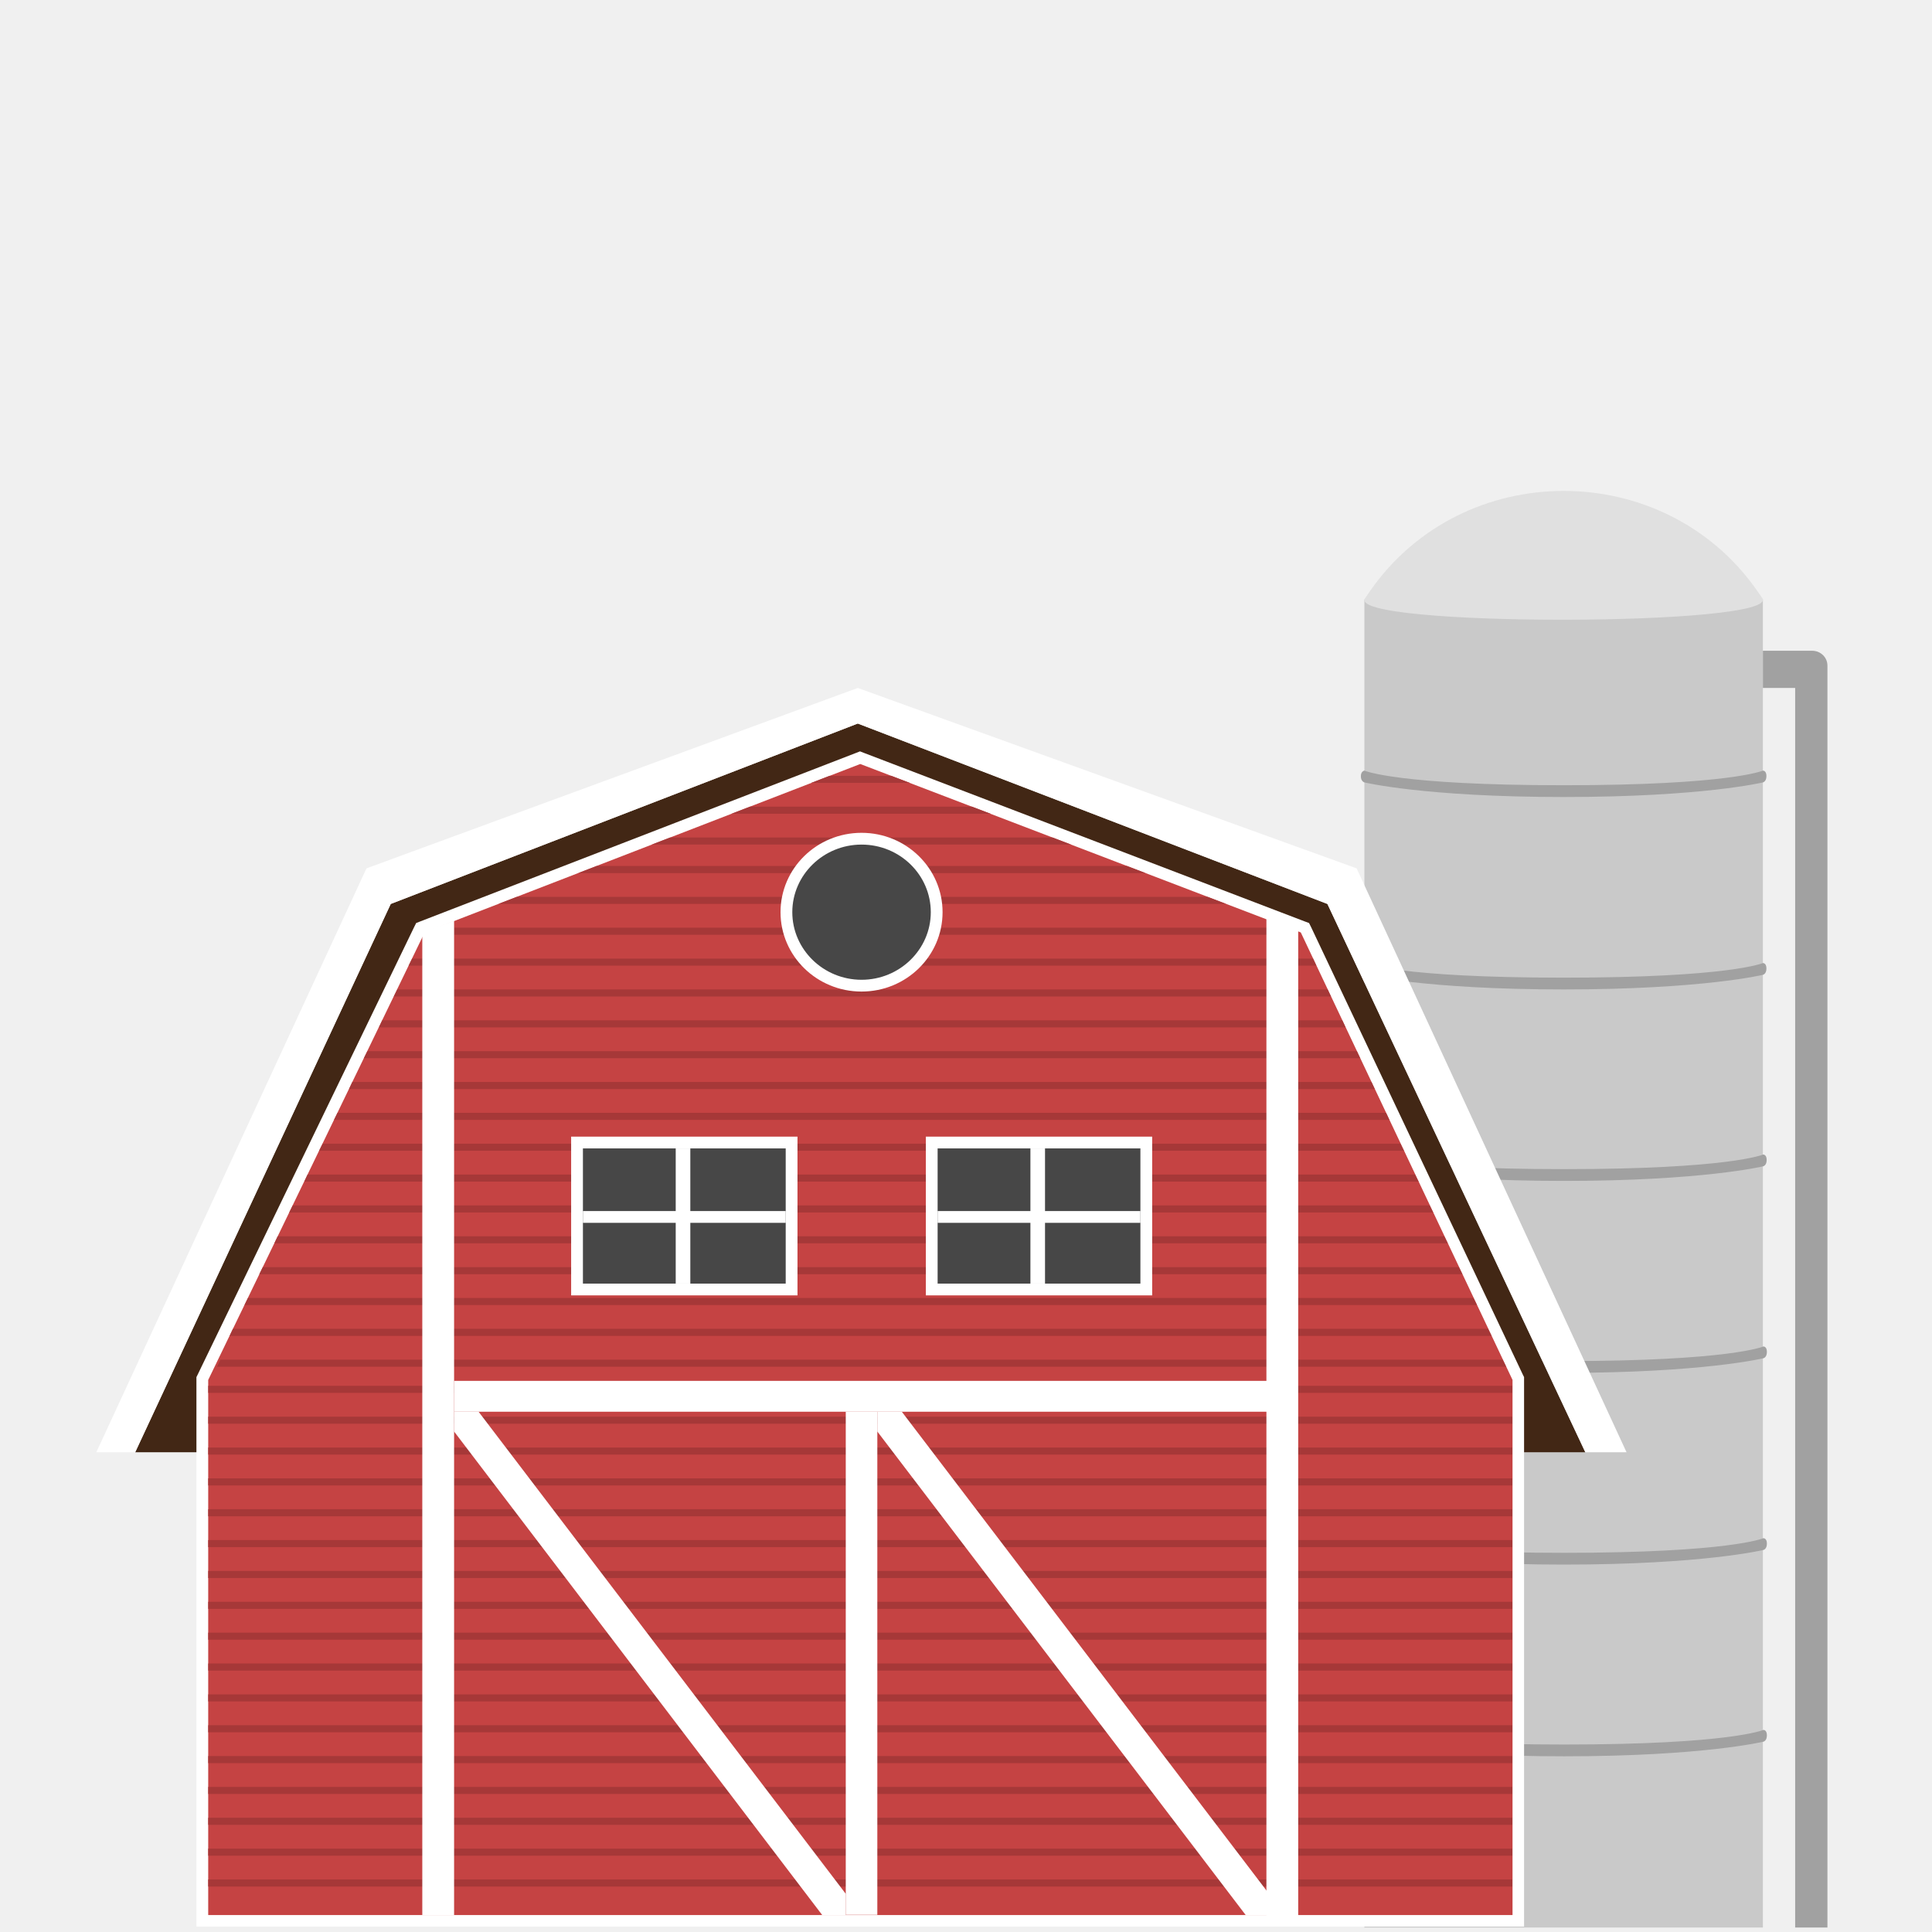
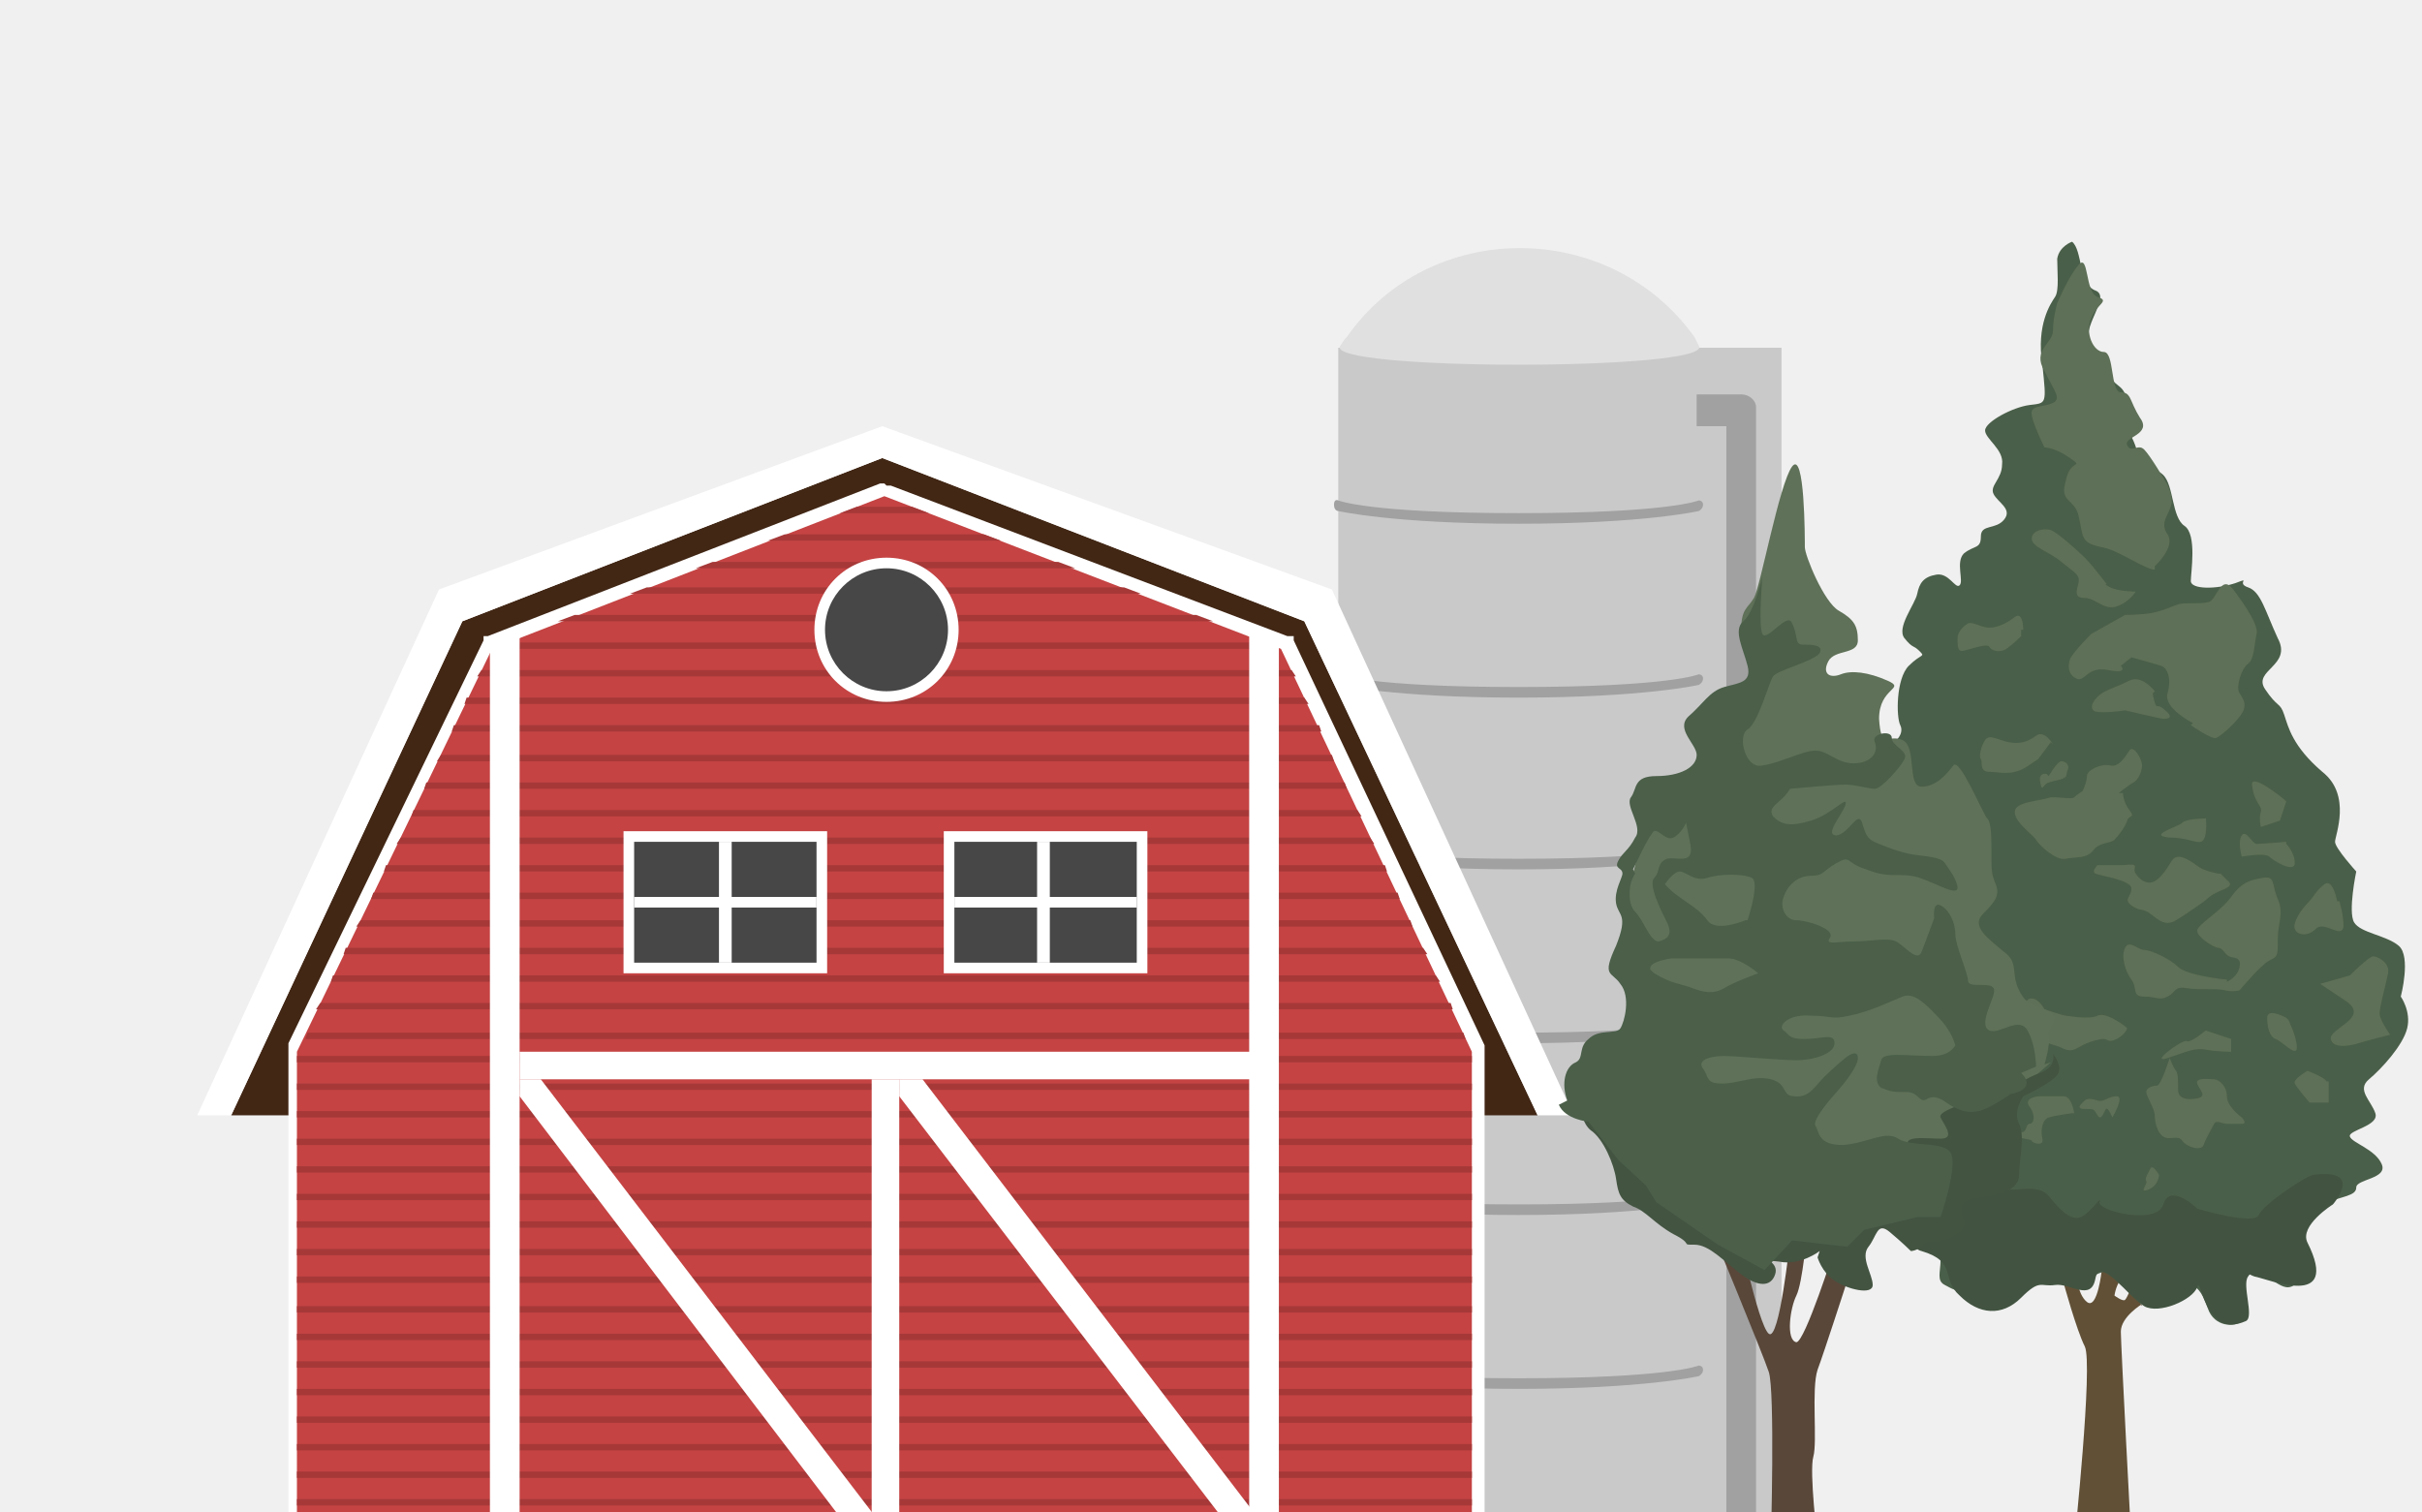
- <svg xmlns="http://www.w3.org/2000/svg" id="Various" viewBox="0 0 82.03 82.03">
+ <svg xmlns="http://www.w3.org/2000/svg" id="Livello_1" data-name="Livello 1" version="1.1" viewBox="0 0 114.2 71.3">
  <defs>
-     <style>.cls-1{fill:#fff;}.cls-2{fill:#a1a1a1;}.cls-3{fill:#a63838;}.cls-4{fill:#c9c9c9;}.cls-5{fill:#c54343;}.cls-6{fill:#e0e0e0;}.cls-7{fill:#422715;}.cls-8{fill:#474747;}</style>
+     <style>
+       .cls-1 {
+         fill: #422715;
+       }
+ 
+       .cls-1, .cls-2, .cls-3, .cls-4, .cls-5, .cls-6, .cls-7, .cls-8, .cls-9, .cls-10, .cls-11, .cls-12, .cls-13, .cls-14, .cls-15, .cls-16 {
+         stroke-width: 0px;
+       }
+ 
+       .cls-2 {
+         fill: #474747;
+       }
+ 
+       .cls-3 {
+         fill: #c9c9c9;
+       }
+ 
+       .cls-4 {
+         fill: #615036;
+       }
+ 
+       .cls-5 {
+         fill: #4a5f49;
+       }
+ 
+       .cls-6 {
+         fill: #e0e0e0;
+       }
+ 
+       .cls-7 {
+         fill: #435441;
+       }
+ 
+       .cls-8 {
+         fill: #425441;
+       }
+ 
+       .cls-9 {
+         fill: #a1a1a1;
+       }
+ 
+       .cls-10 {
+         fill: #5f7158;
+       }
+ 
+       .cls-11 {
+         fill: #c54343;
+       }
+ 
+       .cls-12 {
+         fill: #594739;
+       }
+ 
+       .cls-13 {
+         fill: #5e7057;
+       }
+ 
+       .cls-14 {
+         fill: #a63838;
+       }
+ 
+       .cls-15 {
+         fill: #fff;
+       }
+ 
+       .cls-16 {
+         fill: #4b5f49;
+       }
+     </style>
  </defs>
-   <g id="ic_farm">
+   <g id="ic_farm" data-name="ic farm">
    <g>
-       <rect class="cls-4" x="57.93" y="25.45" width="16.92" height="56.39" />
-       <path class="cls-6" d="M58.18,25.08l-.22,.32c-.86,1.23,17.73,1.21,16.86-.01l-.25-.36c-3.96-5.6-12.46-5.58-16.39,.05Z" />
-       <path class="cls-2" d="M57.93,32.72s1.42,.62,8.46,.62,8.46-.62,8.46-.62c0,0,.15-.01,.15,.23s-.15,.27-.15,.27c0,0-2.56,.62-8.46,.62s-8.46-.62-8.46-.62c0,0-.15-.04-.15-.26s.15-.24,.15-.24Z" />
-       <path class="cls-2" d="M57.93,40.89s1.42,.62,8.46,.62,8.46-.62,8.46-.62c0,0,.15-.01,.15,.23s-.15,.27-.15,.27c0,0-2.56,.62-8.46,.62s-8.46-.62-8.46-.62c0,0-.15-.04-.15-.26s.15-.24,.15-.24Z" />
-       <path class="cls-2" d="M57.94,49.02s1.42,.62,8.46,.62,8.46-.62,8.46-.62c0,0,.15-.01,.15,.23s-.15,.27-.15,.27c0,0-2.56,.62-8.46,.62s-8.46-.62-8.46-.62c0,0-.15-.04-.15-.26s.15-.24,.15-.24Z" />
-       <path class="cls-2" d="M57.95,57.17s1.42,.62,8.46,.62,8.46-.62,8.46-.62c0,0,.15-.01,.15,.23s-.15,.27-.15,.27c0,0-2.56,.62-8.46,.62s-8.46-.62-8.46-.62c0,0-.15-.04-.15-.26s.15-.24,.15-.24Z" />
-       <path class="cls-2" d="M57.95,65.31s1.42,.62,8.46,.62,8.46-.62,8.46-.62c0,0,.15-.01,.15,.23s-.15,.27-.15,.27c0,0-2.56,.62-8.46,.62s-8.46-.62-8.46-.62c0,0-.15-.04-.15-.26s.15-.24,.15-.24Z" />
-       <path class="cls-2" d="M57.95,73.45s1.42,.62,8.46,.62,8.46-.62,8.46-.62c0,0,.15-.01,.15,.23s-.15,.27-.15,.27c0,0-2.56,.62-8.46,.62s-8.46-.62-8.46-.62c0,0-.15-.04-.15-.26s.15-.24,.15-.24Z" />
+       <rect class="cls-3" x="63.1" y="16.4" width="20.9" height="60.4" />
+       <path class="cls-6" d="M63.4,16l-.2.3c-.9,1.2,17.7,1.2,16.9,0l-.2-.4c-4-5.6-12.5-5.6-16.4,0Z" />
+       <path class="cls-9" d="M63.1,23.6s1.4.6,8.5.6,8.5-.6,8.5-.6c0,0,.2,0,.2.2s-.2.3-.2.3c0,0-2.6.6-8.5.6s-8.5-.6-8.5-.6c0,0-.2,0-.2-.3s.2-.2.2-.2Z" />
+       <path class="cls-9" d="M63.1,31.8s1.4.6,8.5.6,8.5-.6,8.5-.6c0,0,.2,0,.2.2s-.2.3-.2.3c0,0-2.6.6-8.5.6s-8.5-.6-8.5-.6c0,0-.2,0-.2-.3s.2-.2.2-.2Z" />
+       <path class="cls-9" d="M63.1,39.9s1.4.6,8.5.6,8.5-.6,8.5-.6c0,0,.2,0,.2.2s-.2.3-.2.3c0,0-2.6.6-8.5.6s-8.5-.6-8.5-.6c0,0-.2,0-.2-.3s.2-.2.1-.2Z" />
+       <path class="cls-9" d="M63.1,48.1s1.4.6,8.5.6,8.5-.6,8.5-.6c0,0,.2,0,.2.2s-.2.3-.2.3c0,0-2.6.6-8.5.6s-8.5-.6-8.5-.6c0,0-.2,0-.2-.3s.2-.2.1-.2Z" />
+       <path class="cls-9" d="M63.1,56.2s1.4.6,8.5.6,8.5-.6,8.5-.6c0,0,.2,0,.2.2s-.2.3-.2.3c0,0-2.6.6-8.5.6s-8.5-.6-8.5-.6c0,0-.2,0-.2-.3s.2-.2.1-.2Z" />
+       <path class="cls-9" d="M63.1,64.4s1.4.6,8.5.6,8.5-.6,8.5-.6c0,0,.2,0,.2.2s-.2.3-.2.3c0,0-2.6.6-8.5.6s-8.5-.6-8.5-.6c0,0-.2,0-.2-.3s.2-.2.1-.2Z" />
    </g>
-     <polygon class="cls-7" points="5.74 61.66 8.74 61.66 8.74 58.59 17.93 39.59 36.42 32.44 55.12 39.59 64.11 58.59 64.11 61.66 67.31 61.66 56.36 38.38 36.42 30.72 16.59 38.38 5.74 61.66" />
+     <polygon class="cls-1" points="10.9 52.6 13.9 52.6 13.9 49.5 23.1 30.5 41.6 23.4 60.3 30.5 69.3 49.5 69.3 52.6 72.5 52.6 61.5 29.3 41.6 21.6 21.8 29.3 10.9 52.6" />
    <g>
-       <polygon class="cls-5" points="8.59 81.56 8.59 58.53 17.85 39.39 36.53 32.17 55.41 39.39 64.46 58.53 64.46 81.56 8.59 81.56" />
-       <path class="cls-1" d="M36.53,32.44l18.7,7.15,8.99,19v22.72H8.84v-22.72l9.19-19,18.49-7.15m0-.54l-.18,.07-18.49,7.15-.18,.07-.09,.18-9.19,19-.05,.1v23.33h56.37v-23.33l-.05-.1-8.99-19-.09-.18-.19-.07-18.7-7.15-.18-.07h0Z" />
+       <polygon class="cls-11" points="13.8 72.5 13.8 49.5 23 30.3 41.7 23.1 60.6 30.3 69.6 49.5 69.6 72.5 13.8 72.5" />
+       <path class="cls-15" d="M41.7,23.4l18.7,7.2,9,19v22.7H14v-22.7l9.2-19,18.5-7.2M41.7,22.8h-.2c0,0-18.5,7.2-18.5,7.2h-.2c0,0,0,.2,0,.2l-9.2,19h0v23.4h56.4v-23.3h0c0,0-9-19.1-9-19.1v-.2c0,0-.3,0-.3,0l-18.7-7.1h-.2c0,0,0,0,0,0Z" />
    </g>
    <g>
-       <polygon class="cls-3" points="64.21 79.8 17.93 79.8 8.84 79.8 8.84 80.1 17.93 80.1 64.21 80.1 64.21 79.8" />
-       <polygon class="cls-3" points="64.21 78.49 17.93 78.49 8.84 78.49 8.84 78.79 17.93 78.79 64.21 78.79 64.21 78.49" />
-       <polygon class="cls-3" points="64.21 77.18 17.93 77.18 8.84 77.18 8.84 77.48 17.93 77.48 64.21 77.48 64.21 77.18" />
-       <polygon class="cls-3" points="64.21 75.87 17.93 75.87 8.84 75.87 8.84 76.17 17.93 76.17 64.21 76.17 64.21 75.87" />
-       <polygon class="cls-3" points="64.21 74.56 17.93 74.56 8.84 74.56 8.84 74.86 17.93 74.86 64.21 74.86 64.21 74.56" />
-       <polygon class="cls-3" points="64.21 73.25 17.93 73.25 8.84 73.25 8.84 73.55 17.93 73.55 64.21 73.55 64.21 73.25" />
-       <polygon class="cls-3" points="64.21 71.94 17.93 71.94 8.84 71.94 8.84 72.24 17.93 72.24 64.21 72.24 64.21 71.94" />
-       <polygon class="cls-3" points="64.21 70.63 17.93 70.63 8.84 70.63 8.84 70.93 17.93 70.93 64.21 70.93 64.21 70.63" />
-       <polygon class="cls-3" points="64.21 69.32 17.93 69.32 8.84 69.32 8.84 69.62 17.93 69.62 64.21 69.62 64.21 69.32" />
-       <polygon class="cls-3" points="64.21 68.01 17.93 68.01 8.84 68.01 8.84 68.31 17.93 68.31 64.21 68.31 64.21 68.01" />
-       <polygon class="cls-3" points="64.21 66.7 17.93 66.7 8.84 66.7 8.84 67 17.93 67 64.21 67 64.21 66.7" />
-       <polygon class="cls-3" points="64.21 65.39 17.93 65.39 8.84 65.39 8.84 65.69 17.93 65.69 64.21 65.69 64.21 65.39" />
-       <polygon class="cls-3" points="64.21 64.08 17.93 64.08 8.84 64.08 8.84 64.38 17.93 64.38 64.21 64.38 64.21 64.08" />
-       <polygon class="cls-3" points="64.21 62.77 17.93 62.77 8.84 62.77 8.84 63.07 17.93 63.07 64.21 63.07 64.21 62.77" />
-       <polygon class="cls-3" points="64.21 61.46 17.93 61.46 8.84 61.46 8.84 61.76 17.93 61.76 64.21 61.76 64.21 61.46" />
-       <polygon class="cls-3" points="64.21 60.15 17.93 60.15 8.84 60.15 8.84 60.45 17.93 60.45 64.21 60.45 64.21 60.15" />
-       <polygon class="cls-3" points="64.21 58.84 17.93 58.84 8.84 58.84 8.84 59.14 17.93 59.14 64.21 59.14 64.21 58.84" />
-       <polygon class="cls-3" points="63.8 57.73 17.93 57.73 9.36 57.73 9.21 58.03 17.93 58.03 63.95 58.03 63.8 57.73" />
-       <polygon class="cls-3" points="63.18 56.42 17.93 56.42 9.89 56.42 9.75 56.72 17.93 56.72 63.33 56.72 63.18 56.42" />
-       <polygon class="cls-3" points="62.56 55.11 17.93 55.11 10.53 55.11 10.38 55.41 17.93 55.41 62.71 55.41 62.56 55.11" />
-       <polygon class="cls-3" points="61.94 53.8 17.93 53.8 11.16 53.8 11.01 54.1 17.93 54.1 62.09 54.1 61.94 53.8" />
-       <polygon class="cls-3" points="61.32 52.49 17.93 52.49 11.79 52.49 11.65 52.79 17.93 52.79 61.47 52.79 61.32 52.49" />
-       <polygon class="cls-3" points="60.7 51.18 17.93 51.18 12.43 51.18 12.28 51.48 17.93 51.48 60.85 51.48 60.7 51.18" />
-       <polygon class="cls-3" points="60.08 49.87 17.93 49.87 13.06 49.87 12.92 50.17 17.93 50.17 60.23 50.17 60.08 49.87" />
-       <polygon class="cls-3" points="59.46 48.56 17.93 48.56 13.7 48.56 13.55 48.86 17.93 48.86 59.61 48.86 59.46 48.56" />
-       <polygon class="cls-3" points="58.85 47.25 17.93 47.25 14.33 47.25 14.18 47.55 17.93 47.55 58.99 47.55 58.85 47.25" />
-       <polygon class="cls-3" points="58.23 45.94 17.93 45.94 14.96 45.94 14.82 46.24 17.93 46.24 58.37 46.24 58.23 45.94" />
-       <polygon class="cls-3" points="57.61 44.63 17.93 44.63 15.6 44.63 15.45 44.93 17.93 44.93 57.75 44.93 57.61 44.63" />
-       <polygon class="cls-3" points="56.99 43.32 17.93 43.32 16.23 43.32 16.09 43.62 17.93 43.62 57.13 43.62 56.99 43.32" />
-       <polygon class="cls-3" points="56.37 42.01 17.93 42.01 16.87 42.01 16.72 42.31 17.93 42.31 56.51 42.31 56.37 42.01" />
-       <polyline class="cls-3" points="19.28 40.7 17.93 40.7 17.5 40.7 17.35 41 17.93 41 19.28 41 55.89 41 55.75 40.7 19.28 40.7" />
-       <polyline class="cls-3" points="53.78 39.39 19.28 39.39 19.28 39.69 53.78 39.69" />
-       <polygon class="cls-3" points="51.27 38.08 21.94 38.08 21.16 38.38 52.06 38.38 51.27 38.08" />
-       <polygon class="cls-3" points="47.85 36.77 25.33 36.77 24.55 37.07 48.64 37.07 47.85 36.77" />
-       <polygon class="cls-3" points="44.69 35.56 28.45 35.56 27.67 35.86 45.48 35.86 44.69 35.56" />
-       <polygon class="cls-3" points="41.27 34.25 31.84 34.25 31.06 34.55 42.06 34.55 41.27 34.25" />
-       <polygon class="cls-3" points="37.84 32.94 35.22 32.94 34.44 33.24 38.63 33.24 37.84 32.94" />
+       <polygon class="cls-14" points="69.4 70.7 23.1 70.7 14 70.7 14 71 23.1 71 69.4 71 69.4 70.7" />
+       <polygon class="cls-14" points="69.4 69.4 23.1 69.4 14 69.4 14 69.7 23.1 69.7 69.4 69.7 69.4 69.4" />
+       <polygon class="cls-14" points="69.4 68.1 23.1 68.1 14 68.1 14 68.4 23.1 68.4 69.4 68.4 69.4 68.1" />
+       <polygon class="cls-14" points="69.4 66.8 23.1 66.8 14 66.8 14 67.1 23.1 67.1 69.4 67.1 69.4 66.8" />
+       <polygon class="cls-14" points="69.4 65.5 23.1 65.5 14 65.5 14 65.8 23.1 65.8 69.4 65.8 69.4 65.5" />
+       <polygon class="cls-14" points="69.4 64.2 23.1 64.2 14 64.2 14 64.5 23.1 64.5 69.4 64.5 69.4 64.2" />
+       <polygon class="cls-14" points="69.4 62.9 23.1 62.9 14 62.9 14 63.2 23.1 63.2 69.4 63.2 69.4 62.9" />
+       <polygon class="cls-14" points="69.4 61.6 23.1 61.6 14 61.6 14 61.9 23.1 61.9 69.4 61.9 69.4 61.6" />
+       <polygon class="cls-14" points="69.4 60.2 23.1 60.2 14 60.2 14 60.5 23.1 60.5 69.4 60.5 69.4 60.2" />
+       <polygon class="cls-14" points="69.4 58.9 23.1 58.9 14 58.9 14 59.2 23.1 59.2 69.4 59.2 69.4 58.9" />
+       <polygon class="cls-14" points="69.4 57.6 23.1 57.6 14 57.6 14 57.9 23.1 57.9 69.4 57.9 69.4 57.6" />
+       <polygon class="cls-14" points="69.4 56.3 23.1 56.3 14 56.3 14 56.6 23.1 56.6 69.4 56.6 69.4 56.3" />
+       <polygon class="cls-14" points="69.4 55 23.1 55 14 55 14 55.3 23.1 55.3 69.4 55.3 69.4 55" />
+       <polygon class="cls-14" points="69.4 53.7 23.1 53.7 14 53.7 14 54 23.1 54 69.4 54 69.4 53.7" />
+       <polygon class="cls-14" points="69.4 52.4 23.1 52.4 14 52.4 14 52.7 23.1 52.7 69.4 52.7 69.4 52.4" />
+       <polygon class="cls-14" points="69.4 51.1 23.1 51.1 14 51.1 14 51.4 23.1 51.4 69.4 51.4 69.4 51.1" />
+       <polygon class="cls-14" points="69.4 49.8 23.1 49.8 14 49.8 14 50.1 23.1 50.1 69.4 50.1 69.4 49.8" />
+       <polygon class="cls-14" points="69 48.7 23.1 48.7 14.5 48.7 14.4 49 23.1 49 69.1 49 69 48.7" />
+       <polygon class="cls-14" points="68.4 47.3 23.1 47.3 15.1 47.3 14.9 47.6 23.1 47.6 68.5 47.6 68.4 47.3" />
+       <polygon class="cls-14" points="67.7 46 23.1 46 15.7 46 15.6 46.3 23.1 46.3 67.9 46.3 67.7 46" />
+       <polygon class="cls-14" points="67.1 44.7 23.1 44.7 16.3 44.7 16.2 45 23.1 45 67.3 45 67.1 44.7" />
+       <polygon class="cls-14" points="66.5 43.4 23.1 43.4 17 43.4 16.8 43.7 23.1 43.7 66.6 43.7 66.5 43.4" />
+       <polygon class="cls-14" points="65.9 42.1 23.1 42.1 17.6 42.1 17.5 42.4 23.1 42.4 66 42.4 65.9 42.1" />
+       <polygon class="cls-14" points="65.3 40.8 23.1 40.8 18.2 40.8 18.1 41.1 23.1 41.1 65.4 41.1 65.3 40.8" />
+       <polygon class="cls-14" points="64.6 39.5 23.1 39.5 18.9 39.5 18.7 39.8 23.1 39.8 64.8 39.8 64.6 39.5" />
+       <polygon class="cls-14" points="64 38.2 23.1 38.2 19.5 38.2 19.4 38.5 23.1 38.5 64.2 38.5 64 38.2" />
+       <polygon class="cls-14" points="63.4 36.9 23.1 36.9 20.1 36.9 20 37.2 23.1 37.2 63.5 37.2 63.4 36.9" />
+       <polygon class="cls-14" points="62.8 35.6 23.1 35.6 20.8 35.6 20.6 35.9 23.1 35.9 62.9 35.9 62.8 35.6" />
+       <polygon class="cls-14" points="62.2 34.2 23.1 34.2 21.4 34.2 21.3 34.5 23.1 34.5 62.3 34.5 62.2 34.2" />
+       <polygon class="cls-14" points="61.5 32.9 23.1 32.9 22 32.9 21.9 33.2 23.1 33.2 61.7 33.2 61.5 32.9" />
+       <polyline class="cls-14" points="24.5 31.6 23.1 31.6 22.7 31.6 22.5 31.9 23.1 31.9 24.5 31.9 61.1 31.9 60.9 31.6 24.5 31.6" />
+       <polyline class="cls-14" points="59 30.3 24.5 30.3 24.5 30.6 59 30.6" />
+       <polygon class="cls-14" points="56.4 29 27.1 29 26.3 29.3 57.2 29.3 56.4 29" />
+       <polygon class="cls-14" points="53 27.7 30.5 27.7 29.7 28 53.8 28 53 27.7" />
+       <polygon class="cls-14" points="49.9 26.5 33.6 26.5 32.8 26.8 50.7 26.8 49.9 26.5" />
+       <polygon class="cls-14" points="46.4 25.2 37 25.2 36.2 25.5 47.2 25.5 46.4 25.2" />
+       <polygon class="cls-14" points="43 23.9 40.4 23.9 39.6 24.2 43.8 24.2 43 23.9" />
    </g>
-     <polygon class="cls-1" points="5.74 61.66 16.59 38.38 36.42 30.72 56.36 38.38 67.31 61.66 69.06 61.66 57.6 36.87 36.42 29.21 15.56 36.87 4.09 61.66 5.74 61.66" />
-     <rect class="cls-1" x="35.91" y="59.94" width="1.34" height="21.36" />
-     <polygon class="cls-1" points="35.91 81.31 34.91 81.31 19.28 60.78 19.28 59.94 20.32 59.94 35.91 80.41 35.91 81.31" />
-     <polygon class="cls-1" points="53.88 81.31 52.89 81.31 37.25 60.78 37.25 59.94 38.29 59.94 53.88 80.41 53.88 81.31" />
-     <rect class="cls-1" x="35.87" y="42.04" width="1.31" height="34.5" transform="translate(95.82 22.76) rotate(90)" />
-     <polygon class="cls-1" points="19.28 81.31 17.93 81.31 17.93 39.59 19.28 39.09 19.28 81.31" />
-     <polygon class="cls-1" points="55.12 81.41 53.77 81.41 53.77 38.99 55.12 39.49 55.12 81.41" />
+     <polygon class="cls-15" points="10.9 52.6 21.8 29.3 41.6 21.6 61.5 29.3 72.5 52.6 74.2 52.6 62.8 27.8 41.6 20.1 20.7 27.8 9.3 52.6 10.9 52.6" />
+     <rect class="cls-15" x="41.1" y="50.9" width="1.3" height="21.4" />
+     <polygon class="cls-15" points="41.1 72.2 40.1 72.2 24.5 51.7 24.5 50.9 25.5 50.9 41.1 71.3 41.1 72.2" />
+     <polygon class="cls-15" points="59.1 72.2 58.1 72.2 42.4 51.7 42.4 50.9 43.5 50.9 59.1 71.3 59.1 72.2" />
+     <rect class="cls-15" x="24.5" y="49.6" width="34.5" height="1.3" />
+     <polygon class="cls-15" points="24.5 72.2 23.1 72.2 23.1 30.5 24.5 30 24.5 72.2" />
+     <polygon class="cls-15" points="60.3 72.3 58.9 72.3 58.9 29.9 60.3 30.4 60.3 72.3" />
    <g>
-       <path class="cls-8" d="M36.58,41.85c-1.76,0-3.19-1.4-3.19-3.12s1.43-3.12,3.19-3.12,3.19,1.4,3.19,3.12-1.43,3.12-3.19,3.12Z" />
-       <path class="cls-1" d="M36.58,35.86c1.63,0,2.94,1.29,2.94,2.87s-1.32,2.87-2.94,2.87-2.94-1.29-2.94-2.87,1.32-2.87,2.94-2.87m0-.5c-1.9,0-3.44,1.51-3.44,3.37s1.54,3.37,3.44,3.37,3.44-1.51,3.44-3.37-1.54-3.37-3.44-3.37h0Z" />
+       <path class="cls-2" d="M41.8,32.8c-1.8,0-3.2-1.4-3.2-3.1s1.4-3.1,3.2-3.1,3.2,1.4,3.2,3.1-1.4,3.1-3.2,3.1Z" />
+       <path class="cls-15" d="M41.8,26.8c1.6,0,2.9,1.3,2.9,2.9s-1.3,2.9-2.9,2.9-2.9-1.3-2.9-2.9,1.3-2.9,2.9-2.9M41.8,26.3c-1.9,0-3.4,1.5-3.4,3.4s1.5,3.4,3.4,3.4,3.4-1.5,3.4-3.4-1.5-3.4-3.4-3.4h0Z" />
    </g>
    <g>
      <g>
-         <rect class="cls-8" x="24.5" y="48.51" width="9.11" height="6.24" />
-         <path class="cls-1" d="M33.36,48.76v5.74h-8.61v-5.74h8.61m.5-.5h-9.61v6.74h9.61v-6.74h0Z" />
+         <rect class="cls-2" x="29.7" y="39.4" width="9.1" height="6.2" />
+         <path class="cls-15" d="M38.5,39.7v5.7h-8.6v-5.7h8.6M39,39.2h-9.6v6.7h9.6v-6.7h0Z" />
      </g>
-       <rect class="cls-1" x="28.69" y="48.76" width=".62" height="5.74" />
-       <rect class="cls-1" x="24.75" y="51.42" width="8.61" height=".5" />
+       <rect class="cls-15" x="33.9" y="39.7" width=".6" height="5.7" />
+       <rect class="cls-15" x="29.9" y="42.3" width="8.6" height=".5" />
    </g>
    <g>
      <g>
-         <rect class="cls-8" x="39.56" y="48.51" width="9.11" height="6.24" />
-         <path class="cls-1" d="M48.42,48.76v5.74h-8.61v-5.74h8.61m.5-.5h-9.61v6.74h9.61v-6.74h0Z" />
+         <rect class="cls-2" x="44.7" y="39.4" width="9.1" height="6.2" />
+         <path class="cls-15" d="M53.6,39.7v5.7h-8.6v-5.7h8.6M54.1,39.2h-9.6v6.7h9.6v-6.7h0Z" />
      </g>
-       <rect class="cls-1" x="43.75" y="48.76" width=".62" height="5.74" />
-       <rect class="cls-1" x="39.81" y="51.42" width="8.61" height=".5" />
+       <rect class="cls-15" x="48.9" y="39.7" width=".6" height="5.7" />
+       <rect class="cls-15" x="45" y="42.3" width="8.6" height=".5" />
    </g>
-     <path class="cls-2" d="M74.85,27.63h2.09c.36,0,.65,.28,.65,.63v53.58h-1.37V29.21h-1.37v-1.58Z" />
+     <path class="cls-9" d="M80,18.6h2.1c.4,0,.7.3.7.6v53.6h-1.4V20.1h-1.4s0-1.6,0-1.6Z" />
+   </g>
+   <g>
+     <path class="cls-4" d="M101,61.5s-1,.6-1,1.3c0,.6.5,10,.5,10h-2.7s.9-8.5.5-9.3-1-3-1-3l.6-.6s0,1.1.5,1.5.7-1.5.7-1.5h1.2s-.5.5-.6,1.2c0,0,.4.3.5.2s.3-.6.3-.6l.5.9Z" />
+     <path class="cls-5" d="M103.5,60.7s.3.1.6,1,1.3.9,1.6.6c.3-.2-.5-1.9.4-2.2,1-.2,1.5,1.1,2.2.4s.4-1.5.3-2.1-.3-1.2.8-1.6,1.7-.4,1.7-.8,1.5-.4,1.2-1.1-1.4-1-1.5-1.3,1.4-.5,1.2-1.1-.9-1.1-.3-1.6,1.6-1.6,1.8-2.4c.2-.8-.3-1.5-.3-1.5,0,0,.5-1.9-.1-2.4s-1.8-.6-2.1-1.1.1-2.4.1-2.4c0,0-1-1.1-1-1.4,0-.3.8-2.2-.6-3.3-1.4-1.2-1.6-2.1-1.8-2.7-.2-.6-.3-.3-.9-1.2s1.3-1.1.6-2.4c-.6-1.3-.8-2.2-1.4-2.4s.2-.5-.6-.2c-.9.3-2.1.3-2.1-.1,0-.4.3-2.2-.3-2.6-.6-.4-.5-1.9-1-2.4s-.9.2-1.2-1-.9-1.5-.9-1.5c0,0,.8-1.1,0-1.7-.8-.6-.6-1.2-1.3-1.9-.6-.8,1-2.3.2-2.6-.8-.3-.6-1.9-1.1-2.3,0,0-.6.2-.7.8,0,.6.1,1.5-.1,1.8s-.9,1.3-.6,3.2c.2,1.9.2,1.8-.6,1.9-.8.1-2.1.8-2.1,1.2s.9.9.8,1.6c0,.7-.6,1-.4,1.4s.9.7.5,1.2c-.4.5-1.1.2-1.1.8,0,.6-.3.4-.8.8-.4.4,0,1.3-.2,1.5s-.5-.6-1.1-.5-.8.4-.9.9-1,1.6-.6,2.1.4.3.7.6.1.1-.5.7-.6,2.4-.4,2.8-.2.9-.8,1c-.6,0-1,.4-.9,1.2s1,1.4.3,2.3c-.7.9-.6.9-.7,1.6s.6,1.1,0,1.5c-.6.4-1.6.5-1.6,1.6,0,1.1.6,1.3.2,2-.5.6-.5.5-.2,1.2s.5.6-.2,1c-.6.4-1.1,2.4-.5,3.1s1.5.6,1.1,1.3c-.4.8-.6,1.3-.4,1.6s1.3,0,1.5.6c.2.5.1,1.1.2,1.5s2.1,0,2.1,1.3c0,1.3,0,1.4.5,1.5s1.3.3,1.3.9-.2,1,.2,1.2c.4.2.4.3,1.6.4,1.2,0,1.9.1,2.1-.3l.2-.4s1-.7,1.5-.2.5.6,1.1.3,1.6-.8,1.8-.2.4.9.8,1,1.1.3,1.6-.2.9-.6.9-.6Z" />
+     <g>
+       <path class="cls-13" d="M105.7,52.7s-.7-.5-.7-1c0-.5-.4-.8-.6-.8s-.9-.1-.8.2.5.6,0,.7-.9,0-.9-.4,0-.8-.1-.9-.3-.6-.3-.6c0,0-.4,1.3-.6,1.3s-.5.1-.5.3.4.8.4,1.1.1.8.4,1,.7-.1.9.2.9.5,1,.2.4-.8.5-1,.4,0,.6,0,.4,0,.7,0,0-.3,0-.3Z" />
+       <path class="cls-13" d="M99.6,52.7s.6-1,.2-1-.6.3-.9.2-.5-.1-.6,0-.5.4,0,.4.4,0,.6.3.3-.2.4-.3.3.4.3.4Z" />
+       <path class="cls-13" d="M97.8,52.5s-.1-.8-.5-.8-.9,0-1.1,0-.8.1-.5.5.2.8,0,.8-.1.4-.4.4-.6-.3-.5,0,1,.3,1,.4.6.3.5-.1,0-.9.3-1,1.1-.2,1.1-.2Z" />
+       <path class="cls-13" d="M101.8,55.4s-.3-.5-.4-.3-.3.5-.2.6-.4.6.1.4.5-.7.5-.7Z" />
+       <path class="cls-13" d="M100.2,48.4s-.9-.7-1.3-.5-1.4,0-1.5,0-1-.3-1-.3c0,0-.3-.6-.7-.5s-.3,1.3.1,1.6.7.5,1.1.6c.4.1.6.4,1.1.1s1-.4,1.2-.4.2.2.6,0,.5-.5.5-.5Z" />
+       <path class="cls-13" d="M105,46.2c-.1,0-1.9-.2-2.3-.6s-1.3-.8-1.6-.8-.7-.5-.9-.1,0,1.1.3,1.5,0,.8.6.8.7.2,1.1,0,.3-.5.9-.4,1.4,0,1.8.1.7,0,.7,0,1-1.2,1.4-1.4.4-.2.4-1,.3-1.2,0-1.9-.1-1.1-.7-1-1,.2-1.5.9-1.6,1.3-1.6,1.6.8.8,1,.8.3.3.5.4.6,0,.5.5-.6.7-.6.7Z" />
+       <path class="cls-13" d="M104.6,41.2s-.6-.1-.9-.3-1-.8-1.3-.3-.6.9-.9,1-.6-.1-.8-.4.3-.5-.6-.4c-.9,0-1.2,0-1.2,0,0,0-.3.3-.1.4s1.7.3,1.7.7-.4.5,0,.8.5.1.9.4.7.6,1.2.3.9-.6,1.2-.8.3-.3.7-.5.9-.3.5-.6l-.3-.3Z" />
+       <path class="cls-13" d="M91.4,44.1s-.5.2-.8.1-.6-.2-.9.1-.1.6.1.7.8.2.8.2c0,0,.2.8.5.7s.6-.4.6-.6-.4-1.3-.4-1.3Z" />
+       <path class="cls-13" d="M99.9,37.4s.5-.4.7-.5.4-.5.4-.8-.4-1-.6-.7-.5.8-.9.7-1.1.2-1.1.5-.2.7-.2.7c0,0-.3.2-.4.3s-.5,0-1.1,0c-.6.2-1.7.2-1.7.7s.9,1.1,1,1.3.9,1,1.4.9,1,0,1.3-.4.8-.3,1-.5.5-.6.6-.9.4-.1.1-.5-.3-.8-.3-.8Z" />
+       <path class="cls-13" d="M96.8,35.1s-.4-.7-.8-.4c-.4.3-.8.4-1.3.3s-.9-.4-1.1-.1-.3.8-.2.9-.1.6.4.6,1,.2,1.7-.2l.6-.4.6-.8Z" />
+       <path class="cls-13" d="M96.6,36.6s.4-.7.6-.7.4.2.3.4,0,.3-.2.4-.4.1-.7.2-.3.5-.4,0,.3-.4.3-.4Z" />
+       <path class="cls-13" d="M101.6,32.6s-.6-.8-1.2-.5-1,.4-1.3.6-.6.6-.4.8,1.5,0,1.5,0c0,0,1.7.4,1.8.4s.5,0,.2-.3-.4-.3-.5-.3-.2-.6-.2-.6Z" />
+       <path class="cls-13" d="M95.4,29.7s0-.9-.4-.6-.8.5-1.2.5-.8-.3-1-.2-.5.4-.5.7,0,.6.2.6,1.2-.4,1.3-.2.5.3.8.1.7-.6.7-.6v-.3Z" />
+       <path class="cls-13" d="M100.7,27.9s-.8,0-1.2-.2-.1-.1-.2-.2c-.4-.5-.7-.9-1-1.2s-1.3-1.2-1.6-1.3-.9,0-.9.4.8.6,1.4,1.1.9.6.8,1-.2.7.3.7.9.6,1.5.4.9-.7.9-.7Z" />
+       <path class="cls-13" d="M103.4,34.1s-1.4-.7-1.2-1.4,0-1.2-.3-1.3-1.4-.4-1.4-.4l-.5.4s.4.4-.6.2-1.1.6-1.5.4-.4-.6-.3-.9,1-1.2,1-1.2l1.6-.9s.8,0,1.3-.1.9-.3,1.2-.4,1,0,1.4-.1c.4,0,.6-1.4,1.2-.6s1.2,1.7,1.1,2.1-.1,1.2-.4,1.4-.6,1.1-.4,1.4c.2.3.4.6,0,1.1s-.9.9-1.1,1-1.2-.6-1.2-.6Z" />
+       <path class="cls-13" d="M101.6,26.7s1-.9.6-1.5.1-.9.2-1.5c0-.6-.3-1-.3-1,0,0-.7-1.2-1-1.5s-.6.2-.8-.2,1.2-.5.6-1.3c-.5-.8-.4-1.2-.9-1.2s-.3-1.9-.8-1.9-.9-.9-.6-1.6c.3-.7.9-.8.3-1-.6-.2-.4-2.1-.9-1.5s-1,1.8-1,1.8c0,0-.2.7-.2,1.3s-1,.9-.4,1.9c.5,1,.8,1.3.4,1.5-.4.2-.9.1-1,.4s.6,1.7.6,1.7c0,0,.5,0,1.2.5s0,0-.2,1.1c-.3,1,.4.8.6,1.6.2.8.1,1.2.7,1.4s.5,0,1.8.7,1.1.4,1.1.4Z" />
+       <path class="cls-13" d="M91.8,45.4s-.2-1.6-1.2-1.2-1,.6-.7.8,1.7.6,1.3.9.4.4.5.2.1-.8.1-.8Z" />
+       <path class="cls-13" d="M109.4,46.4l1.4-.4s.9-.9,1.1-.9.8.3.7.8-.4,1.6-.4,1.9.5,1,.5,1c0,0-1.2.3-1.5.4s-1.2.3-1.3-.2,1.9-1,.7-1.8l-1.2-.8Z" />
+       <path class="cls-13" d="M107.8,48s-.9-.5-.9,0c0,.4.1.9.4,1s1,.9,1,.4-.4-1.3-.4-1.3Z" />
+       <path class="cls-13" d="M109.7,51c-.1-.2-.9-.5-.9-.5,0,0-.7.4-.6.6s.7.9.7.9h.9c0,.1,0-1,0-1Z" />
+       <path class="cls-13" d="M105.2,49l-1.2-.4s-.7.6-.9.5-1.8,1.1-.9.8c.9-.3,1.3-.5,1.8-.4s1.2.1,1.2.1v-.6Z" />
+       <path class="cls-13" d="M110.2,42.5s-.2-1.1-.6-.8-.5.6-.8.9c-.3.3-.7.9-.6,1.2s.6.4,1,0,1.2.5,1.3-.1c0-.6-.2-1.2-.2-1.2Z" />
+       <path class="cls-13" d="M107.8,39.7s-1.2.1-1.4.1-.5-.7-.7-.4,0,1,0,1c0,0,1.1-.2,1.3,0s1.2.8,1.2.3-.4-.9-.4-.9Z" />
+       <path class="cls-13" d="M104,38.6s-.9,0-1.1.2-1.7.6-.6.7c1,0,1.4.4,1.6.1s.1-1.1.1-1.1Z" />
+       <path class="cls-13" d="M107.7,37.7s-1.7-1.4-1.5-.6c.1.8.5.9.4,1.2s0,.7,0,.7l.9-.3.3-.9Z" />
+     </g>
+     <path class="cls-8" d="M103.5,56.9s-1.2-1.1-1.5-.1-3.1.3-3-.1-.4.5-.9.7-1.1-.5-1.5-1-1.3-.3-1.6-.3-1.4,0-2.2.3-1-1.5-1-1.5c0,0-1.2-1.3-1.8-1.1s-.9-1.3-1.7-1.9c-.9-.6-1.1-.4-1.4-.2s-1.1,1.8-.6,2.3,1.7-.3,1.5.6-.3,1.2.6,1.5c2.2.6,1.3,2.7,2.2,2.9,1.7.5.9,1.3,1.8,2.1.9.9,2,1,2.9.1s.9-.5,1.6-.6,1.7.8,1.9-.3,1.6.9,2.3,1.3,2.3-.3,2.5-.9.3,2.5,2.3,1.6c.4-.2-.2-1.7.1-2.1s-.3-.2.3,0c.6.1,4.1,1.6,2.5-1.6-.4-.8,1.2-1.8,1.2-1.8,0,0,1.5-1.7-.9-1.4-.3,0-2.4,1.4-2.6,1.9-.2.5-2.9-.3-2.9-.3Z" />
+   </g>
+   <g>
+     <path class="cls-12" d="M87.1,60.4s-1.1,3.4-1.4,4.2c-.3.9,0,3.4-.2,4.1s.2,4,.2,4h-2.2s.2-7.1-.1-8c-.3-.9-2.7-6.7-2.7-6.7l1.2-.3s1,4.8,1.5,5.2,1-4.4,1-4.4l.8-.4s-.2,2.4-.5,3-.5,2.1,0,2.2c.4,0,1.8-4.4,1.8-4.4l.8,1.5Z" />
+     <path class="cls-10" d="M96.4,50.2s.3-1,.2-1.4.7-.7,0-1.1-1-.2-1.4-1,0-1.3-.7-1.8c-.7-.6-1.6-1.2-1-1.8s.8-.9.6-1.4-.2-.6-.2-1.4,0-1.5-.2-1.7-1.3-2.9-1.6-2.5-.8,1-1.5,1-.2-1.9-.9-2.2-1,.5-1.1-1c0-1.5,1.3-1.4.4-1.8s-1.7-.5-2.2-.3c-.5.2-.9,0-.6-.6s1.4-.3,1.4-1-.2-1-.9-1.4-1.6-2.6-1.6-3,0-4.6-.6-3.8-1.5,5.7-1.8,6.2-.6.5-.6,1.5.9,2.6.9,2.6l-2.3,6.3-1.5-.7-1.7,1.4-.9,3.4,1,2.2,2.1,8.3,10.9,2.2,6.1-5.3Z" />
+     <path class="cls-7" d="M85.7,59.3s.2.7.8,1.1c.6.4,1.8.7,1.8.2s-.6-1.3-.2-1.8.4-1.2,1-.7,1,.9,1,.9c0,0,.3,0,.6-.3s.2,0,.9-.2,1.2-.6,1-1-.2-.9.5-1,2-.2,2.1-1c0-.9.3-1.9,0-2.5s.2-1.3.2-1.3c0,0,1.3-.6,1.6-1s-.2-1-.2-1c0,0,.2.6-.6.9-.9.3-1.8,1.1-2.1,1.1s-2.8.6-2.6,1,.7,1,0,1-2-.2-1.4.5c.6.6,1.4,1.2,1.4,1.8s-.4,1.7-1.1,1.5c-.7-.2-1.8-.4-2.1-.2s-1,.6-1.2.7-.4,0-1.3,0-1.9-.3-2.1,0-.6,1.4-1.2.8c-.6-.6-1.4-.9-1.8-.9s-.8-.5-1-1.1c-.2-.6-.4-1.6-1-1.8-.6-.2-2,.2-2.5-.5s-.2-1.4-.6-1.7-1.1-.9-1.1-.9c0,0,0,1,.5,1.4.6.4,1.1,1.6,1.2,2.3s.2,1,.8,1.3c.6.2,1,.8,1.9,1.3,1,.5.3.5,1,.5s1.4.8,2.2,1.4c.8.6,1.4.6,1.6,0s-.7-.7.2-.6c1,.2,1.9-.5,1.9-.5Z" />
+     <path class="cls-16" d="M73.5,52.1c.3.7,1.4.8,1.4.8l1.4,1.8,1.3,1.2.5.8,2.9,2,2.2,1.2,1.3-1.4,2.6.3.8-.8,2.5-.6h1.1c0,0,.8-2.3.5-3-.3-.6-1.9-.3-2.5-.7s-1.4.2-2.6.3c-1.2,0-1.1-.6-1.3-.9s1-1.6,1-1.6c0,0,1-1.1,1-1.6s-.6,0-.6,0c0,0-.6.5-1,.9-.4.4-.7,1-1.4.9-.6,0-.3-.6-1.1-.8-.8-.2-1.5.2-2.3.2s-.6-.3-.9-.7.3-.6,1-.6c.6,0,2.6.2,3.4.2s1.8-.3,1.8-.8-.6-.2-1.4-.2-.7-.2-1-.4.2-.8,1.3-.7c1,0,.9.2,1.8,0,1-.2,2-.7,2.5-.9.5-.2,1,.2,1.9,1.2.4.5.5.8.6,1.1-.2.3-.5.5-1.1.5-1.2,0-2.3-.2-2.4.2s-.4,1,0,1.3c.5.2.6.2,1.2.2s.6.6,1,.3c.5-.2.8.2,1.2.4s.7.3,1.2.2,1.5-.8,1.5-.8c0,0,1.3-.2.5-1l.7-.3s0-1-.4-1.7-1.3.2-1.8,0c-.6-.3.4-1.7.2-2-.2-.3-1.1,0-1.2-.3,0-.4-.6-1.7-.6-2.2,0-.6-.3-1.2-.7-1.4-.4-.2-.3.6-.3.6,0,0-.4,1.1-.6,1.6s-.8-.3-1.2-.5c-.4-.2-1.2,0-2,0s-1.4.2-1.1-.2c.2-.4-1.1-.8-1.6-.8s-.8-.6-.6-1.1c.2-.6.7-1,1.3-1,.6,0,.5-.2,1.2-.6.7-.4.4,0,1.4.3,1,.4,1.3.2,2.1.3s2.1,1,2.2.6c0-.4-.4-.9-.6-1.2-.2-.3-.9-.3-1.5-.4s-1.1-.3-1.6-.5c-.5-.2-.6-.3-.8-1-.2-.6-.6.5-1.2.6-.6,0,.2-.9.4-1.4.2-.6-.6.4-1.6.7-1,.3-1.4.2-1.8-.2-.3-.5.4-.6.8-1.3,0,0,2.1-.2,2.6-.2s1.1.2,1.4.2,1.2-1,1.4-1.4-.6-.6-.6-1-1-.2-.8.2c.2.5-.2,1-1,1-.8,0-1.2-.6-1.8-.6s-1.7.6-2.5.7c-.8.2-1.2-1.4-.7-1.7s1-2.2,1.2-2.5c.2-.3,1.9-.7,2.2-1.1.2-.4-.4-.4-.8-.4s-.2-.4-.5-1c-.2-.6-1.2.9-1.4.5s0-2.7,0-2.7c0,0-.4,1.7-.9,2.1s0,1.3.2,2.1c.2.8-.4.8-1.1,1-.7.2-1,.8-1.7,1.4-.6.6.4,1.3.4,1.8,0,.6-.8,1-1.9,1-1.1,0-.9.6-1.2,1s.6,1.4.2,1.9c-.3.6-.6.7-.8,1.1s.2.3.2.6c0,.2-.4.8-.3,1.4s.6.5,0,2c-.7,1.5-.2,1.2.2,1.8.5.6.2,1.8,0,2.1s-1,0-1.5.5c-.5.4-.2.9-.6,1.1-.5.2-.7,1-.4,1.8ZM82.3,43.4s-1.4.6-1.8,0c-.5-.7-1.4-1-2-1.7,0,0,.4-.6.7-.6s.7.5,1.3.3c.6-.2,1.7-.2,2.1,0s-.2,2-.2,2ZM78.8,45.2s2.1,0,2.7,0c.6,0,1.4.7,1.4.7,0,0-1.1.4-1.6.7-.5.3-1,.2-1.5,0s-1-.2-1.8-.7c-.7-.5.8-.7.8-.7ZM77,41c.2-.4.6-1.3.9-1.7.2-.4.6.4,1,.2.4-.2.6-.7.6-.7l.2,1c.2,1-.6.6-1.1.7-.5.2-.3.6-.6.9s.3,1.5.6,2.1c.3.6,0,.8-.4.9-.4,0-.7-1-1.1-1.4s-.3-1.4,0-1.8Z" />
  </g>
</svg>
